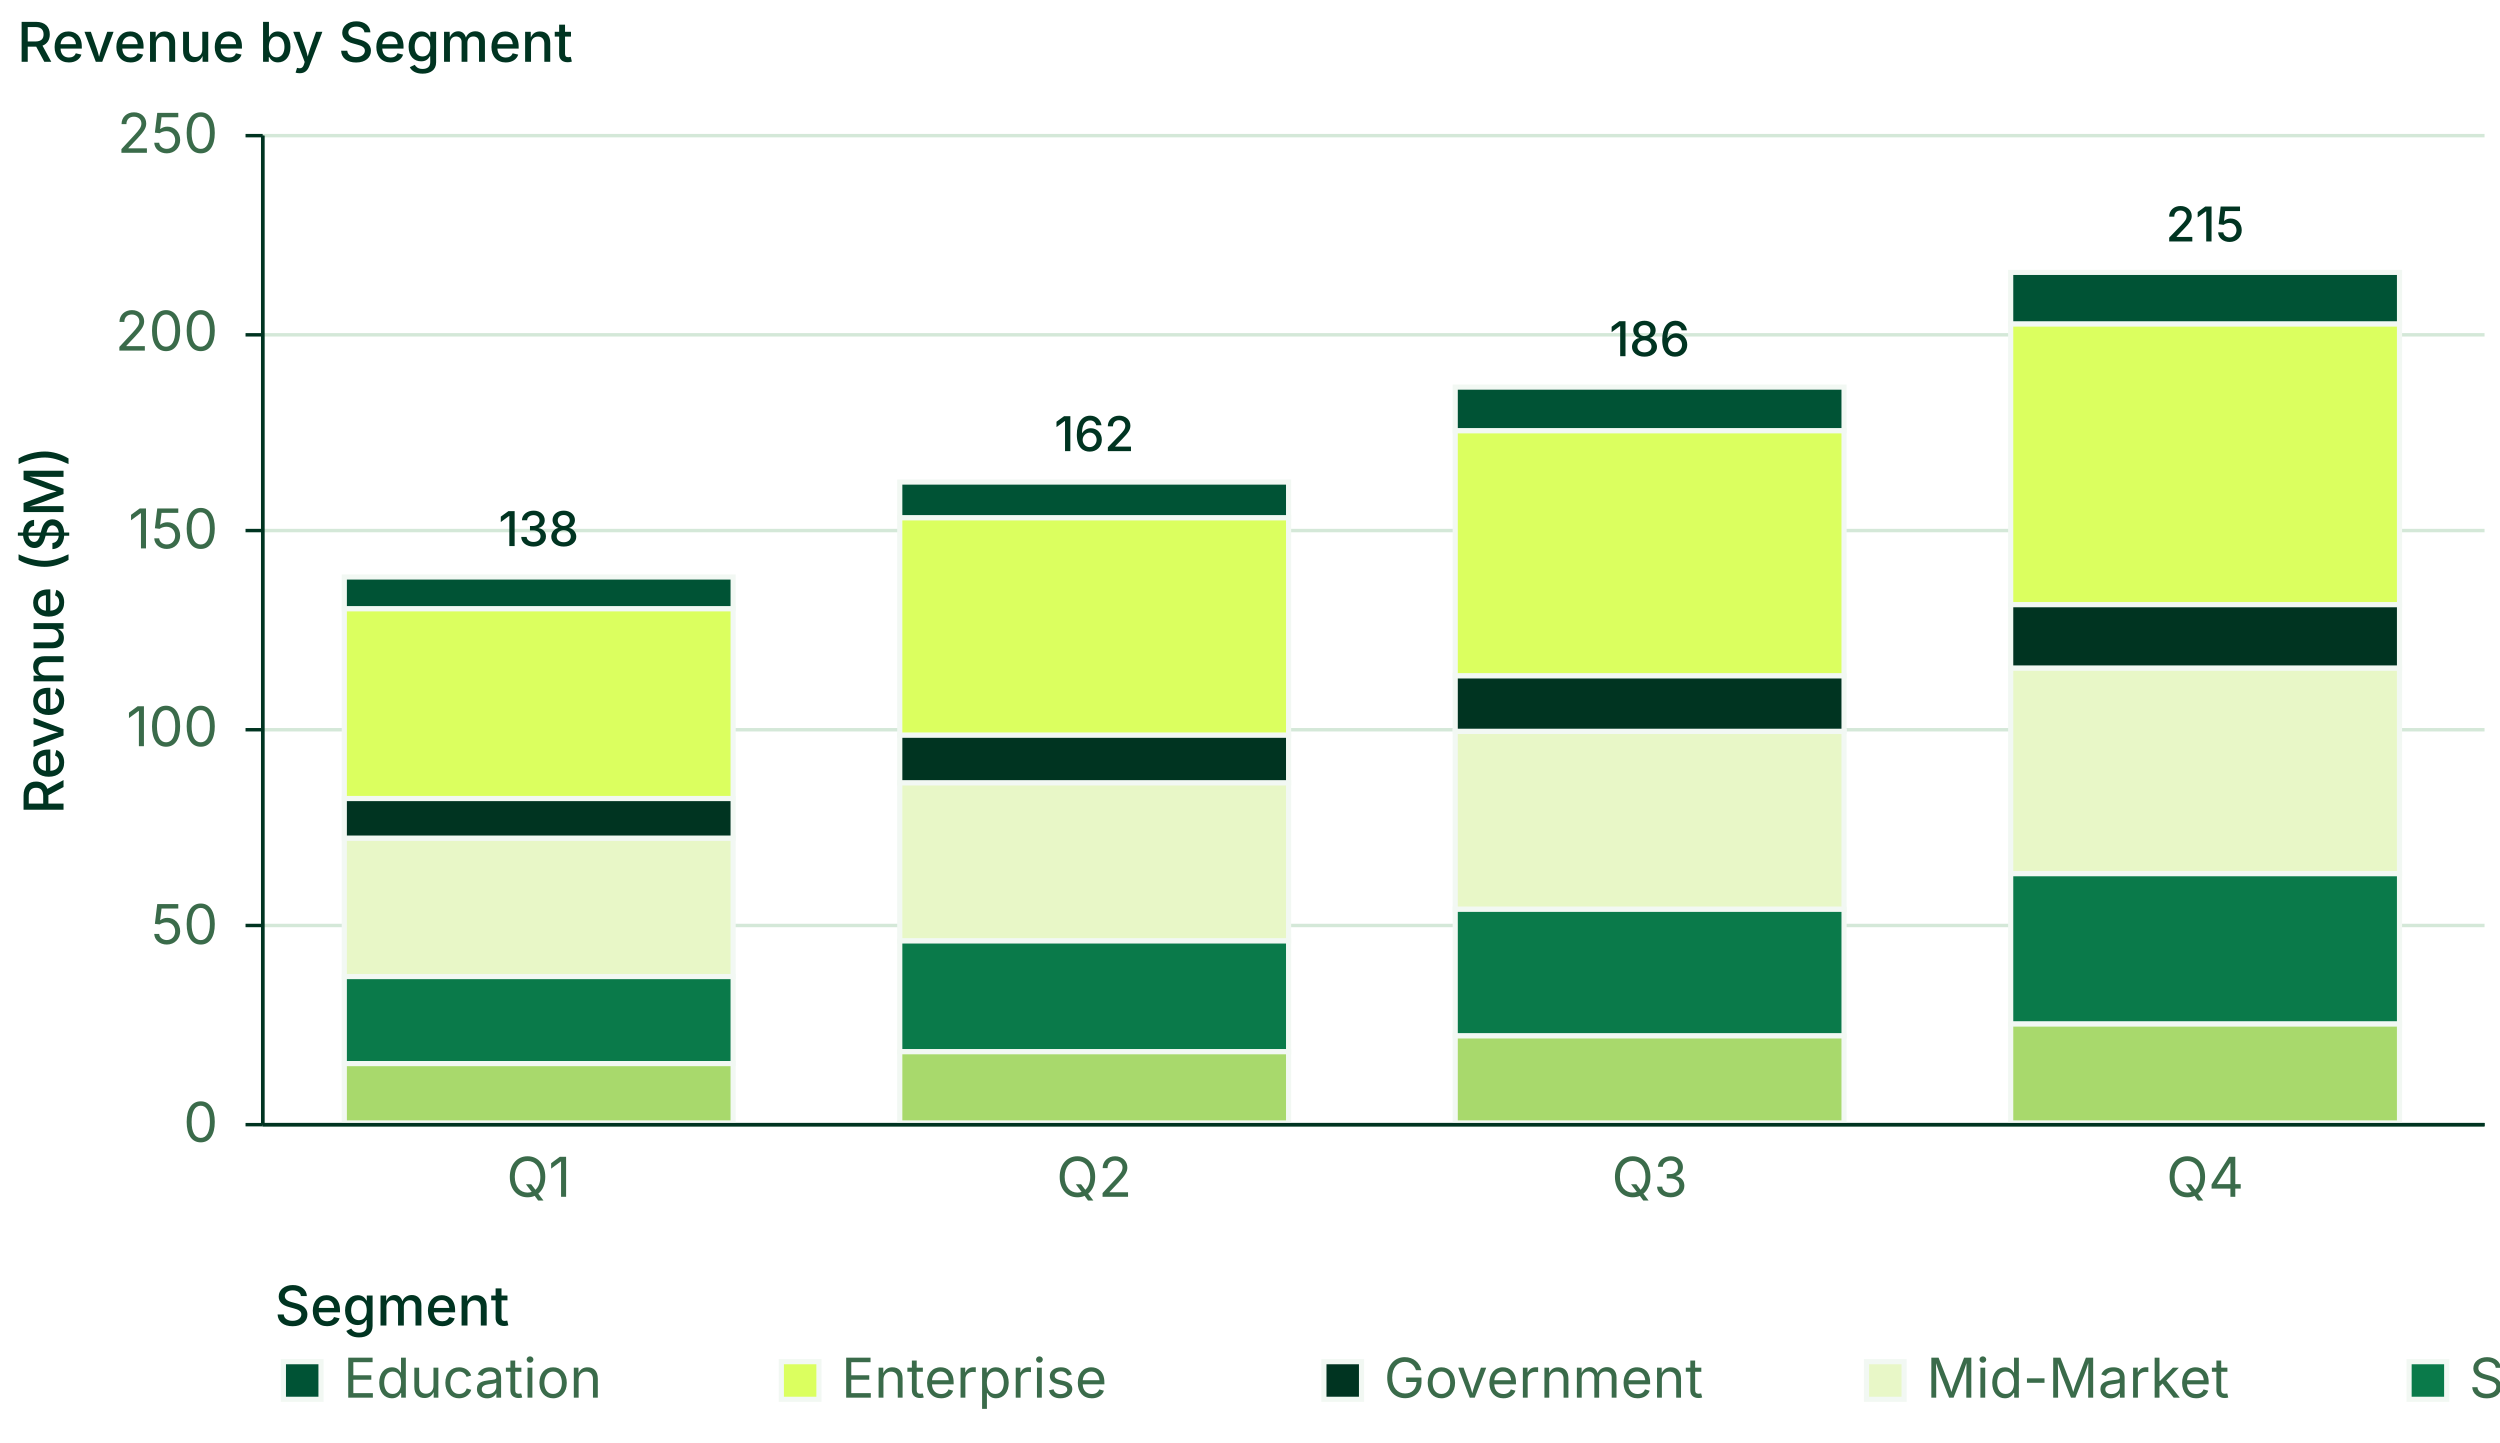
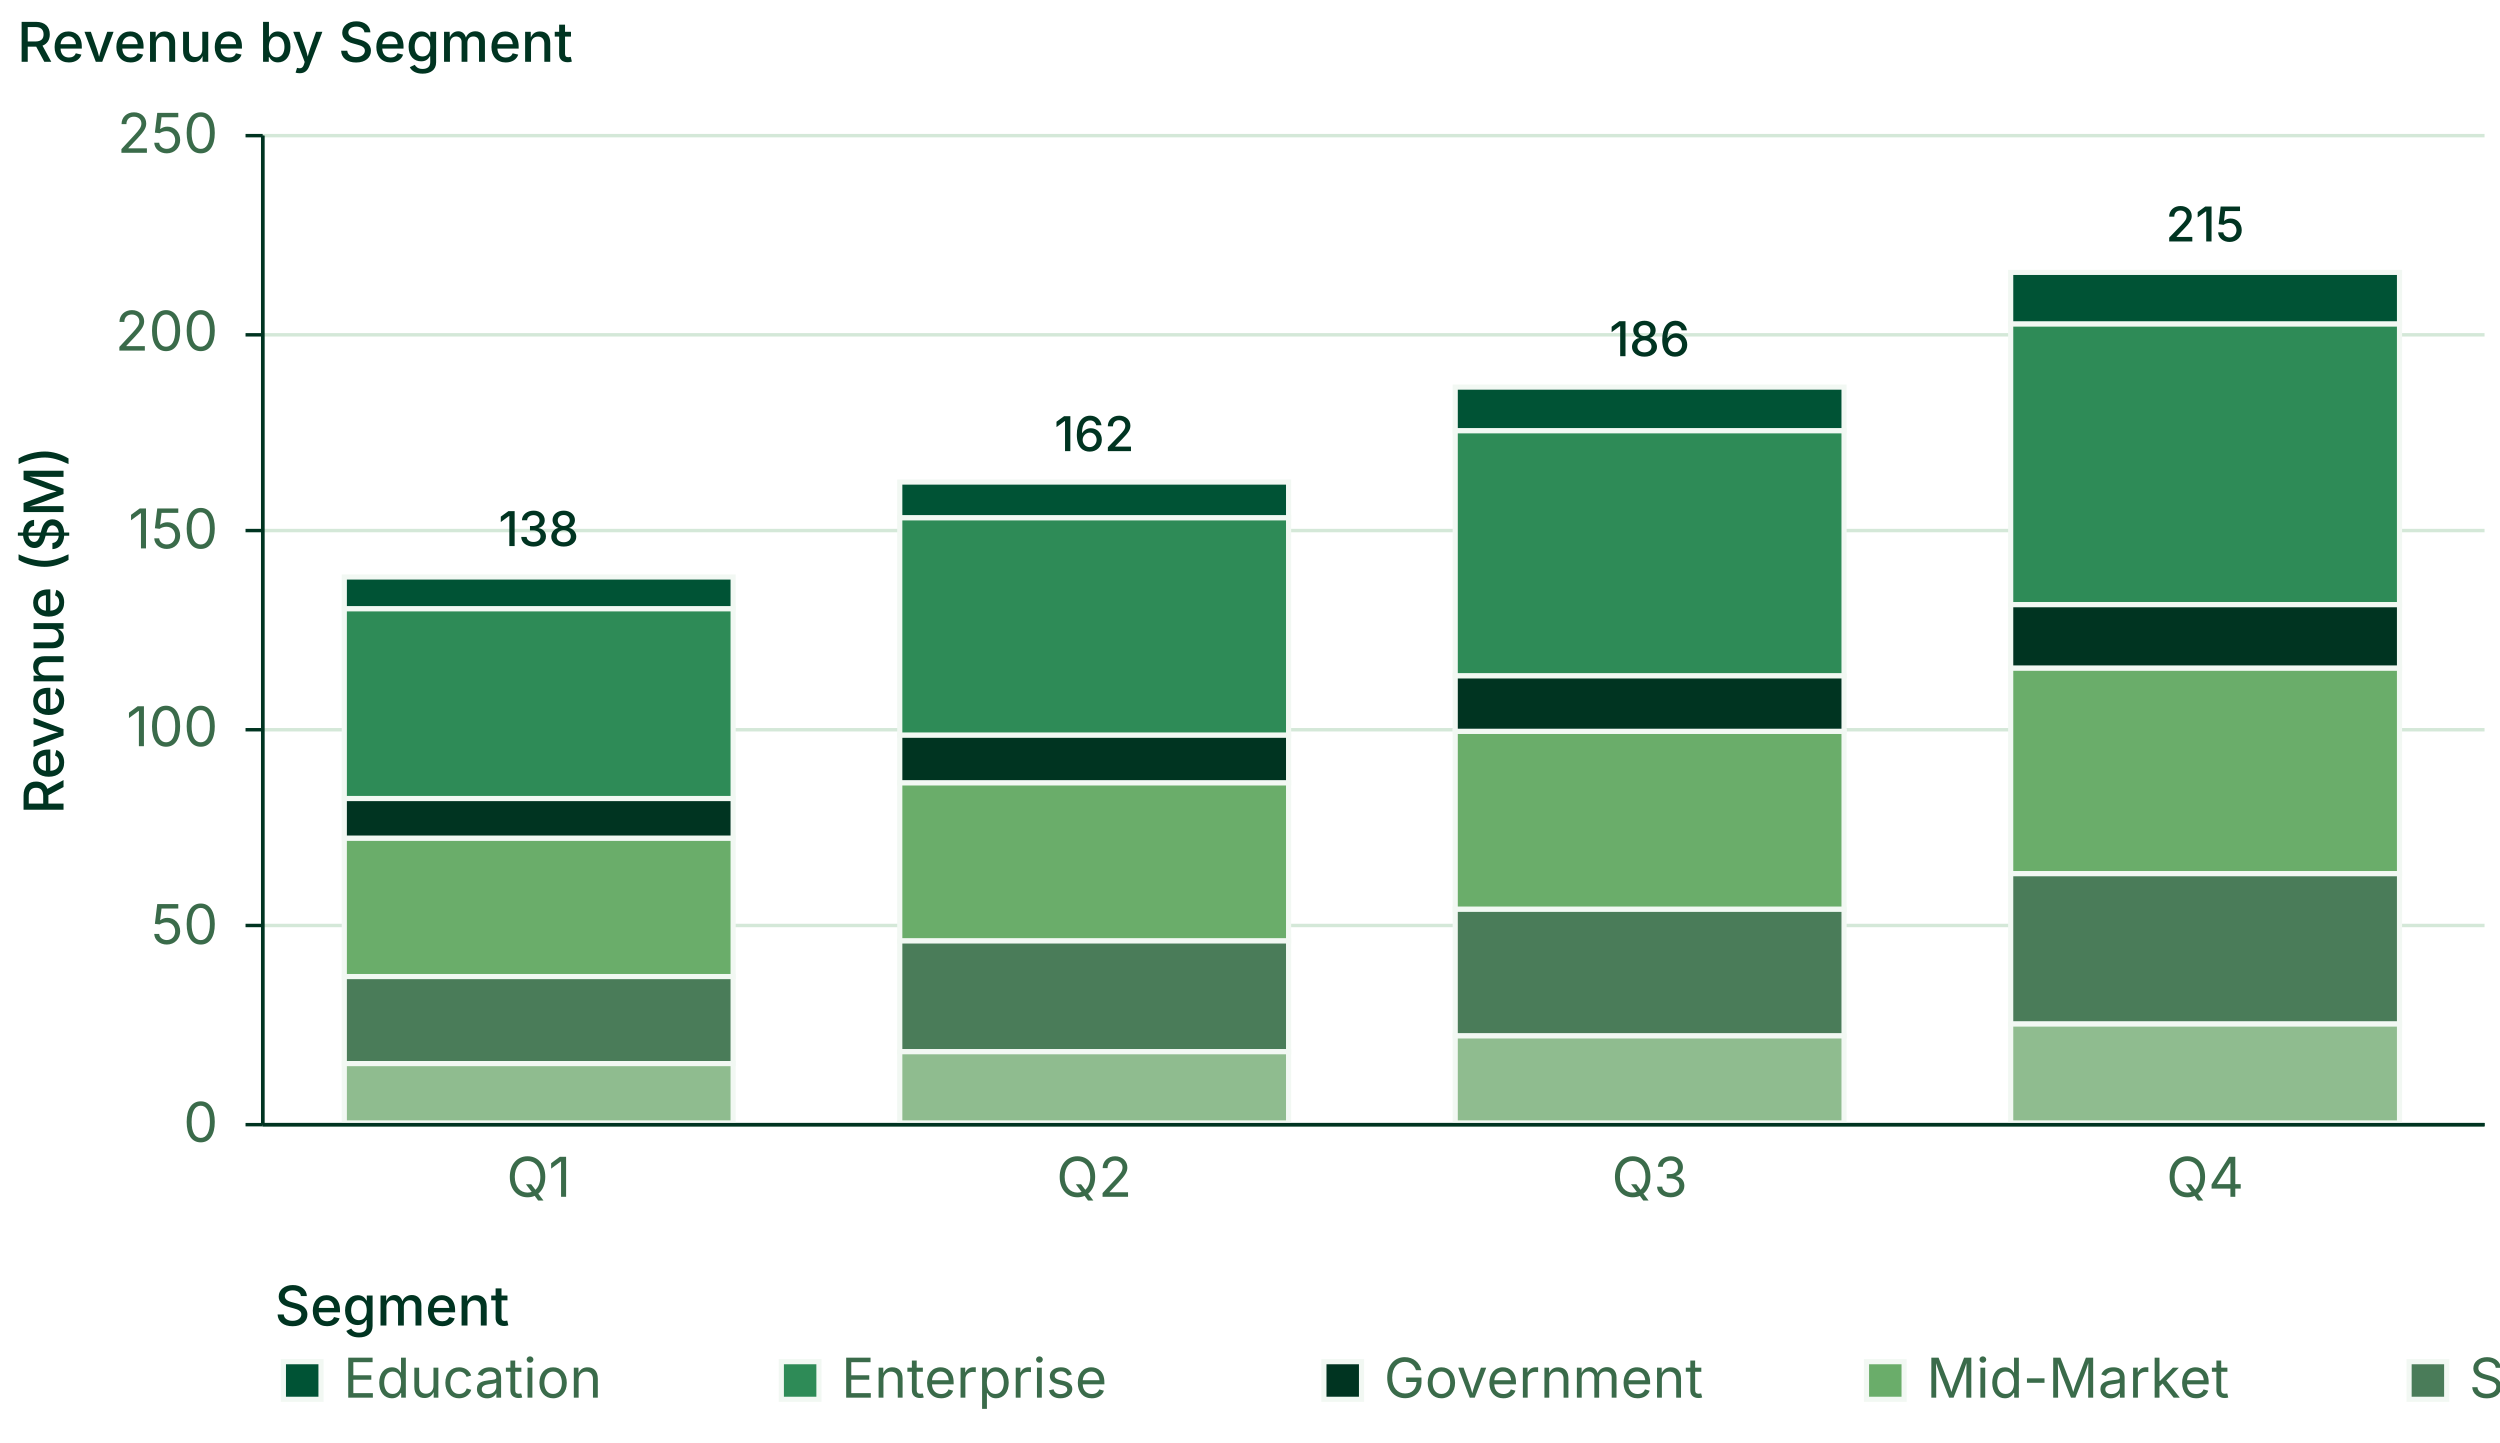
<svg xmlns="http://www.w3.org/2000/svg" version="1.1" class="marks" width="728" height="420" viewBox="0 0 728 420">
  <g fill="none" stroke-miterlimit="10" transform="translate(76,39)">
    <g class="mark-group role-frame root" role="graphics-object" aria-roledescription="group mark container">
      <g transform="translate(0,0)">
        <path class="background" aria-hidden="true" d="M0,0h647v288h-647Z" />
        <g>
          <g class="mark-group role-axis" aria-hidden="true">
            <g transform="translate(0.5,0.5)">
              <path class="background" aria-hidden="true" d="M0,0h0v0h0Z" pointer-events="none" />
              <g>
                <g class="mark-rule role-axis-grid" pointer-events="none">
                  <line transform="translate(0,288)" x2="647" y2="0" stroke="#d4e8d8" stroke-width="1" stroke-dasharray="" opacity="1" />
                  <line transform="translate(0,230)" x2="647" y2="0" stroke="#d4e8d8" stroke-width="1" stroke-dasharray="" opacity="1" />
                  <line transform="translate(0,173)" x2="647" y2="0" stroke="#d4e8d8" stroke-width="1" stroke-dasharray="" opacity="1" />
                  <line transform="translate(0,115)" x2="647" y2="0" stroke="#d4e8d8" stroke-width="1" stroke-dasharray="" opacity="1" />
                  <line transform="translate(0,58)" x2="647" y2="0" stroke="#d4e8d8" stroke-width="1" stroke-dasharray="" opacity="1" />
                  <line transform="translate(0,0)" x2="647" y2="0" stroke="#d4e8d8" stroke-width="1" stroke-dasharray="" opacity="1" />
                </g>
              </g>
              <path class="foreground" aria-hidden="true" d="" pointer-events="none" display="none" />
            </g>
          </g>
          <g class="mark-group role-axis" role="graphics-symbol" aria-roledescription="axis" aria-label="X-axis for a discrete scale with 4 values: Q1, Q2, Q3, Q4">
            <g transform="translate(0.5,288.5)">
              <path class="background" aria-hidden="true" d="M0,0h0v0h0Z" pointer-events="none" />
              <g>
                <g class="mark-text role-axis-label" pointer-events="none">
                  <text text-anchor="middle" transform="translate(80.375,21)" font-family="system-ui, -apple-system, sans-serif" font-size="16px" fill="#3a6b4a" opacity="1">Q1</text>
                  <text text-anchor="middle" transform="translate(242.125,21)" font-family="system-ui, -apple-system, sans-serif" font-size="16px" fill="#3a6b4a" opacity="1">Q2</text>
                  <text text-anchor="middle" transform="translate(403.875,21)" font-family="system-ui, -apple-system, sans-serif" font-size="16px" fill="#3a6b4a" opacity="1">Q3</text>
                  <text text-anchor="middle" transform="translate(565.625,21)" font-family="system-ui, -apple-system, sans-serif" font-size="16px" fill="#3a6b4a" opacity="1">Q4</text>
                </g>
                <g class="mark-rule role-axis-domain" pointer-events="none">
                  <line transform="translate(0,0)" x2="647" y2="0" stroke="#003421" stroke-width="1" opacity="1" />
                </g>
              </g>
              <path class="foreground" aria-hidden="true" d="" pointer-events="none" display="none" />
            </g>
          </g>
          <g class="mark-group role-axis" role="graphics-symbol" aria-roledescription="axis" aria-label="Y-axis titled 'Revenue ($M)' for a linear scale with values from 0 to 250">
            <g transform="translate(0.5,0.5)">
              <path class="background" aria-hidden="true" d="M0,0h0v0h0Z" pointer-events="none" />
              <g>
                <g class="mark-rule role-axis-tick" pointer-events="none">
                  <line transform="translate(0,288)" x2="-5" y2="0" stroke="#003421" stroke-width="1" opacity="1" />
                  <line transform="translate(0,230)" x2="-5" y2="0" stroke="#003421" stroke-width="1" opacity="1" />
                  <line transform="translate(0,173)" x2="-5" y2="0" stroke="#003421" stroke-width="1" opacity="1" />
                  <line transform="translate(0,115)" x2="-5" y2="0" stroke="#003421" stroke-width="1" opacity="1" />
                  <line transform="translate(0,58)" x2="-5" y2="0" stroke="#003421" stroke-width="1" opacity="1" />
                  <line transform="translate(0,0)" x2="-5" y2="0" stroke="#003421" stroke-width="1" opacity="1" />
                </g>
                <g class="mark-text role-axis-label" pointer-events="none">
                  <text text-anchor="end" transform="translate(-13,293)" font-family="system-ui, -apple-system, sans-serif" font-size="16px" fill="#3a6b4a" opacity="1">0</text>
                  <text text-anchor="end" transform="translate(-13,235.4)" font-family="system-ui, -apple-system, sans-serif" font-size="16px" fill="#3a6b4a" opacity="1">50</text>
                  <text text-anchor="end" transform="translate(-13,177.8)" font-family="system-ui, -apple-system, sans-serif" font-size="16px" fill="#3a6b4a" opacity="1">100</text>
                  <text text-anchor="end" transform="translate(-13,120.2)" font-family="system-ui, -apple-system, sans-serif" font-size="16px" fill="#3a6b4a" opacity="1">150</text>
                  <text text-anchor="end" transform="translate(-13,62.6)" font-family="system-ui, -apple-system, sans-serif" font-size="16px" fill="#3a6b4a" opacity="1">200</text>
                  <text text-anchor="end" transform="translate(-13,5)" font-family="system-ui, -apple-system, sans-serif" font-size="16px" fill="#3a6b4a" opacity="1">250</text>
                </g>
                <g class="mark-rule role-axis-domain" pointer-events="none">
                  <line transform="translate(0,288)" x2="0" y2="-288" stroke="#003421" stroke-width="1" opacity="1" />
                </g>
                <g class="mark-text role-axis-title" pointer-events="none">
                  <text text-anchor="middle" transform="translate(-55,144) rotate(-90) translate(0,-3)" font-family="system-ui, -apple-system, sans-serif" font-size="16px" font-weight="500" fill="#003421" opacity="1">Revenue ($M)</text>
                </g>
              </g>
              <path class="foreground" aria-hidden="true" d="" pointer-events="none" display="none" />
            </g>
          </g>
          <g class="mark-rect role-mark layer_0_marks" role="graphics-object" aria-roledescription="rect mark container">
-             <path aria-label="quarter: Q1; Revenue ($M): 48; Segment: Enterprise" role="graphics-symbol" aria-roledescription="bar" d="M24.262,138.24h113.225v55.296h-113.225Z" fill="#DBFF5F" stroke="#f2f8f3" stroke-width="1.5" />
-             <path aria-label="quarter: Q1; Revenue ($M): 35; Segment: Mid-Market" role="graphics-symbol" aria-roledescription="bar" d="M24.262,205.056h113.225v40.32h-113.225Z" fill="#E8F7C7" stroke="#f2f8f3" stroke-width="1.5" />
-             <path aria-label="quarter: Q1; Revenue ($M): 22; Segment: SMB" role="graphics-symbol" aria-roledescription="bar" d="M24.262,245.376h113.225v25.344h-113.225Z" fill="#0a7a4a" stroke="#f2f8f3" stroke-width="1.5" />
-             <path aria-label="quarter: Q1; Revenue ($M): 15; Segment: Startup" role="graphics-symbol" aria-roledescription="bar" d="M24.262,270.72h113.225v17.28h-113.225Z" fill="#a8d96c" stroke="#f2f8f3" stroke-width="1.5" />
+             <path aria-label="quarter: Q1; Revenue ($M): 48; Segment: Enterprise" role="graphics-symbol" aria-roledescription="bar" d="M24.262,138.24h113.225v55.296h-113.225Z" fill="#2e8b57" stroke="#f2f8f3" stroke-width="1.5" />
+             <path aria-label="quarter: Q1; Revenue ($M): 35; Segment: Mid-Market" role="graphics-symbol" aria-roledescription="bar" d="M24.262,205.056h113.225v40.32h-113.225Z" fill="#6aad6a" stroke="#f2f8f3" stroke-width="1.5" />
+             <path aria-label="quarter: Q1; Revenue ($M): 22; Segment: SMB" role="graphics-symbol" aria-roledescription="bar" d="M24.262,245.376h113.225v25.344h-113.225Z" fill="#4a7c59" stroke="#f2f8f3" stroke-width="1.5" />
+             <path aria-label="quarter: Q1; Revenue ($M): 15; Segment: Startup" role="graphics-symbol" aria-roledescription="bar" d="M24.262,270.72h113.225v17.28h-113.225Z" fill="#8fbc8f" stroke="#f2f8f3" stroke-width="1.5" />
            <path aria-label="quarter: Q1; Revenue ($M): 10; Segment: Government" role="graphics-symbol" aria-roledescription="bar" d="M24.262,193.536h113.225v11.52h-113.225Z" fill="#003421" stroke="#f2f8f3" stroke-width="1.5" />
            <path aria-label="quarter: Q1; Revenue ($M): 8; Segment: Education" role="graphics-symbol" aria-roledescription="bar" d="M24.262,129.024h113.225v9.216h-113.225Z" fill="#005335" stroke="#f2f8f3" stroke-width="1.5" />
-             <path aria-label="quarter: Q2; Revenue ($M): 55; Segment: Enterprise" role="graphics-symbol" aria-roledescription="bar" d="M186.012,111.744h113.225v63.36h-113.225Z" fill="#DBFF5F" stroke="#f2f8f3" stroke-width="1.5" />
-             <path aria-label="quarter: Q2; Revenue ($M): 40; Segment: Mid-Market" role="graphics-symbol" aria-roledescription="bar" d="M186.012,188.928h113.225v46.08h-113.225Z" fill="#E8F7C7" stroke="#f2f8f3" stroke-width="1.5" />
-             <path aria-label="quarter: Q2; Revenue ($M): 28; Segment: SMB" role="graphics-symbol" aria-roledescription="bar" d="M186.012,235.008h113.225v32.256h-113.225Z" fill="#0a7a4a" stroke="#f2f8f3" stroke-width="1.5" />
-             <path aria-label="quarter: Q2; Revenue ($M): 18; Segment: Startup" role="graphics-symbol" aria-roledescription="bar" d="M186.012,267.264h113.225v20.736h-113.225Z" fill="#a8d96c" stroke="#f2f8f3" stroke-width="1.5" />
+             <path aria-label="quarter: Q2; Revenue ($M): 55; Segment: Enterprise" role="graphics-symbol" aria-roledescription="bar" d="M186.012,111.744h113.225v63.36h-113.225Z" fill="#2e8b57" stroke="#f2f8f3" stroke-width="1.5" />
+             <path aria-label="quarter: Q2; Revenue ($M): 40; Segment: Mid-Market" role="graphics-symbol" aria-roledescription="bar" d="M186.012,188.928h113.225v46.08h-113.225Z" fill="#6aad6a" stroke="#f2f8f3" stroke-width="1.5" />
+             <path aria-label="quarter: Q2; Revenue ($M): 28; Segment: SMB" role="graphics-symbol" aria-roledescription="bar" d="M186.012,235.008h113.225v32.256h-113.225Z" fill="#4a7c59" stroke="#f2f8f3" stroke-width="1.5" />
+             <path aria-label="quarter: Q2; Revenue ($M): 18; Segment: Startup" role="graphics-symbol" aria-roledescription="bar" d="M186.012,267.264h113.225v20.736h-113.225Z" fill="#8fbc8f" stroke="#f2f8f3" stroke-width="1.5" />
            <path aria-label="quarter: Q2; Revenue ($M): 12; Segment: Government" role="graphics-symbol" aria-roledescription="bar" d="M186.012,175.104h113.225v13.824h-113.225Z" fill="#003421" stroke="#f2f8f3" stroke-width="1.5" />
            <path aria-label="quarter: Q2; Revenue ($M): 9; Segment: Education" role="graphics-symbol" aria-roledescription="bar" d="M186.012,101.376h113.225v10.368h-113.225Z" fill="#005335" stroke="#f2f8f3" stroke-width="1.5" />
-             <path aria-label="quarter: Q3; Revenue ($M): 62; Segment: Enterprise" role="graphics-symbol" aria-roledescription="bar" d="M347.762,86.4h113.225v71.424h-113.225Z" fill="#DBFF5F" stroke="#f2f8f3" stroke-width="1.5" />
-             <path aria-label="quarter: Q3; Revenue ($M): 45; Segment: Mid-Market" role="graphics-symbol" aria-roledescription="bar" d="M347.762,173.952h113.225v51.84h-113.225Z" fill="#E8F7C7" stroke="#f2f8f3" stroke-width="1.5" />
-             <path aria-label="quarter: Q3; Revenue ($M): 32; Segment: SMB" role="graphics-symbol" aria-roledescription="bar" d="M347.762,225.792h113.225v36.864h-113.225Z" fill="#0a7a4a" stroke="#f2f8f3" stroke-width="1.5" />
-             <path aria-label="quarter: Q3; Revenue ($M): 22; Segment: Startup" role="graphics-symbol" aria-roledescription="bar" d="M347.762,262.656h113.225v25.344h-113.225Z" fill="#a8d96c" stroke="#f2f8f3" stroke-width="1.5" />
+             <path aria-label="quarter: Q3; Revenue ($M): 62; Segment: Enterprise" role="graphics-symbol" aria-roledescription="bar" d="M347.762,86.4h113.225v71.424h-113.225Z" fill="#2e8b57" stroke="#f2f8f3" stroke-width="1.5" />
+             <path aria-label="quarter: Q3; Revenue ($M): 45; Segment: Mid-Market" role="graphics-symbol" aria-roledescription="bar" d="M347.762,173.952h113.225v51.84h-113.225Z" fill="#6aad6a" stroke="#f2f8f3" stroke-width="1.5" />
+             <path aria-label="quarter: Q3; Revenue ($M): 32; Segment: SMB" role="graphics-symbol" aria-roledescription="bar" d="M347.762,225.792h113.225v36.864h-113.225Z" fill="#4a7c59" stroke="#f2f8f3" stroke-width="1.5" />
+             <path aria-label="quarter: Q3; Revenue ($M): 22; Segment: Startup" role="graphics-symbol" aria-roledescription="bar" d="M347.762,262.656h113.225v25.344h-113.225Z" fill="#8fbc8f" stroke="#f2f8f3" stroke-width="1.5" />
            <path aria-label="quarter: Q3; Revenue ($M): 14; Segment: Government" role="graphics-symbol" aria-roledescription="bar" d="M347.762,157.824h113.225v16.128h-113.225Z" fill="#003421" stroke="#f2f8f3" stroke-width="1.5" />
            <path aria-label="quarter: Q3; Revenue ($M): 11; Segment: Education" role="graphics-symbol" aria-roledescription="bar" d="M347.762,73.728h113.225v12.672h-113.225Z" fill="#005335" stroke="#f2f8f3" stroke-width="1.5" />
-             <path aria-label="quarter: Q4; Revenue ($M): 71; Segment: Enterprise" role="graphics-symbol" aria-roledescription="bar" d="M509.512,55.296h113.225v81.792h-113.225Z" fill="#DBFF5F" stroke="#f2f8f3" stroke-width="1.5" />
-             <path aria-label="quarter: Q4; Revenue ($M): 52; Segment: Mid-Market" role="graphics-symbol" aria-roledescription="bar" d="M509.512,155.52h113.225v59.904h-113.225Z" fill="#E8F7C7" stroke="#f2f8f3" stroke-width="1.5" />
-             <path aria-label="quarter: Q4; Revenue ($M): 38; Segment: SMB" role="graphics-symbol" aria-roledescription="bar" d="M509.512,215.424h113.225v43.776h-113.225Z" fill="#0a7a4a" stroke="#f2f8f3" stroke-width="1.5" />
-             <path aria-label="quarter: Q4; Revenue ($M): 25; Segment: Startup" role="graphics-symbol" aria-roledescription="bar" d="M509.512,259.2h113.225v28.8h-113.225Z" fill="#a8d96c" stroke="#f2f8f3" stroke-width="1.5" />
+             <path aria-label="quarter: Q4; Revenue ($M): 71; Segment: Enterprise" role="graphics-symbol" aria-roledescription="bar" d="M509.512,55.296h113.225v81.792h-113.225Z" fill="#2e8b57" stroke="#f2f8f3" stroke-width="1.5" />
+             <path aria-label="quarter: Q4; Revenue ($M): 52; Segment: Mid-Market" role="graphics-symbol" aria-roledescription="bar" d="M509.512,155.52h113.225v59.904h-113.225Z" fill="#6aad6a" stroke="#f2f8f3" stroke-width="1.5" />
+             <path aria-label="quarter: Q4; Revenue ($M): 38; Segment: SMB" role="graphics-symbol" aria-roledescription="bar" d="M509.512,215.424h113.225v43.776h-113.225Z" fill="#4a7c59" stroke="#f2f8f3" stroke-width="1.5" />
+             <path aria-label="quarter: Q4; Revenue ($M): 25; Segment: Startup" role="graphics-symbol" aria-roledescription="bar" d="M509.512,259.2h113.225v28.8h-113.225Z" fill="#8fbc8f" stroke="#f2f8f3" stroke-width="1.5" />
            <path aria-label="quarter: Q4; Revenue ($M): 16; Segment: Government" role="graphics-symbol" aria-roledescription="bar" d="M509.512,137.088h113.225v18.432h-113.225Z" fill="#003421" stroke="#f2f8f3" stroke-width="1.5" />
            <path aria-label="quarter: Q4; Revenue ($M): 13; Segment: Education" role="graphics-symbol" aria-roledescription="bar" d="M509.512,40.32h113.225v14.976h-113.225Z" fill="#005335" stroke="#f2f8f3" stroke-width="1.5" />
          </g>
          <g class="mark-text role-mark layer_1_marks" role="graphics-object" aria-roledescription="text mark container">
            <text aria-label="quarter: Q1; Sum of revenue: 138" role="graphics-symbol" aria-roledescription="text mark" text-anchor="middle" transform="translate(80.875,120.024)" font-family="system-ui, -apple-system, sans-serif" font-size="14px" font-weight="500" fill="#003421">138</text>
            <text aria-label="quarter: Q2; Sum of revenue: 162" role="graphics-symbol" aria-roledescription="text mark" text-anchor="middle" transform="translate(242.625,92.376)" font-family="system-ui, -apple-system, sans-serif" font-size="14px" font-weight="500" fill="#003421">162</text>
            <text aria-label="quarter: Q3; Sum of revenue: 186" role="graphics-symbol" aria-roledescription="text mark" text-anchor="middle" transform="translate(404.375,64.728)" font-family="system-ui, -apple-system, sans-serif" font-size="14px" font-weight="500" fill="#003421">186</text>
            <text aria-label="quarter: Q4; Sum of revenue: 215" role="graphics-symbol" aria-roledescription="text mark" text-anchor="middle" transform="translate(566.125,31.32)" font-family="system-ui, -apple-system, sans-serif" font-size="14px" font-weight="500" fill="#003421">215</text>
          </g>
          <g class="mark-group role-legend" role="graphics-symbol" aria-roledescription="legend" aria-label="Symbol legend titled 'Segment' for fill color with 6 values: Education, Enterprise, Government, Mid-Market, SMB, Startup">
            <g transform="translate(0,330)">
              <path class="background" aria-hidden="true" d="M0.5,0.5h804v45h-804Z" pointer-events="none" />
              <g>
                <g class="mark-group role-legend-entry">
                  <g transform="translate(4,25)">
                    <path class="background" aria-hidden="true" d="M0,0h0v0h0Z" pointer-events="none" />
                    <g>
                      <g class="mark-group role-scope" role="graphics-object" aria-roledescription="group mark container">
                        <g transform="translate(0,0)">
                          <path class="background" aria-hidden="true" d="M0,0h135v16h-135Z" pointer-events="none" opacity="1" />
                          <g>
                            <g class="mark-symbol role-legend-symbol" pointer-events="none">
                              <path transform="translate(8,8)" d="M-5.477,-5.477h10.954v10.954h-10.954Z" fill="#005335" stroke="#f2f8f3" stroke-width="1.5" opacity="1" />
                            </g>
                            <g class="mark-text role-legend-label" pointer-events="none">
                              <text text-anchor="start" transform="translate(20,13)" font-family="system-ui, -apple-system, sans-serif" font-size="16px" fill="#3a6b4a" opacity="1">Education</text>
                            </g>
                          </g>
                          <path class="foreground" aria-hidden="true" d="" pointer-events="none" display="none" />
                        </g>
                        <g transform="translate(145,0)">
                          <path class="background" aria-hidden="true" d="M0,0h148v16h-148Z" pointer-events="none" opacity="1" />
                          <g>
                            <g class="mark-symbol role-legend-symbol" pointer-events="none">
-                               <path transform="translate(8,8)" d="M-5.477,-5.477h10.954v10.954h-10.954Z" fill="#DBFF5F" stroke="#f2f8f3" stroke-width="1.5" opacity="1" />
+                               <path transform="translate(8,8)" d="M-5.477,-5.477h10.954v10.954h-10.954Z" fill="#2e8b57" stroke="#f2f8f3" stroke-width="1.5" opacity="1" />
                            </g>
                            <g class="mark-text role-legend-label" pointer-events="none">
                              <text text-anchor="start" transform="translate(20,13)" font-family="system-ui, -apple-system, sans-serif" font-size="16px" fill="#3a6b4a" opacity="1">Enterprise</text>
                            </g>
                          </g>
                          <path class="foreground" aria-hidden="true" d="" pointer-events="none" display="none" />
                        </g>
                        <g transform="translate(303,0)">
                          <path class="background" aria-hidden="true" d="M0,0h148v16h-148Z" pointer-events="none" opacity="1" />
                          <g>
                            <g class="mark-symbol role-legend-symbol" pointer-events="none">
                              <path transform="translate(8,8)" d="M-5.477,-5.477h10.954v10.954h-10.954Z" fill="#003421" stroke="#f2f8f3" stroke-width="1.5" opacity="1" />
                            </g>
                            <g class="mark-text role-legend-label" pointer-events="none">
                              <text text-anchor="start" transform="translate(20,13)" font-family="system-ui, -apple-system, sans-serif" font-size="16px" fill="#3a6b4a" opacity="1">Government</text>
                            </g>
                          </g>
                          <path class="foreground" aria-hidden="true" d="" pointer-events="none" display="none" />
                        </g>
                        <g transform="translate(461,0)">
                          <path class="background" aria-hidden="true" d="M0,0h148v16h-148Z" pointer-events="none" opacity="1" />
                          <g>
                            <g class="mark-symbol role-legend-symbol" pointer-events="none">
-                               <path transform="translate(8,8)" d="M-5.477,-5.477h10.954v10.954h-10.954Z" fill="#E8F7C7" stroke="#f2f8f3" stroke-width="1.5" opacity="1" />
+                               <path transform="translate(8,8)" d="M-5.477,-5.477h10.954v10.954h-10.954Z" fill="#6aad6a" stroke="#f2f8f3" stroke-width="1.5" opacity="1" />
                            </g>
                            <g class="mark-text role-legend-label" pointer-events="none">
                              <text text-anchor="start" transform="translate(20,13)" font-family="system-ui, -apple-system, sans-serif" font-size="16px" fill="#3a6b4a" opacity="1">Mid-Market</text>
                            </g>
                          </g>
                          <path class="foreground" aria-hidden="true" d="" pointer-events="none" display="none" />
                        </g>
                        <g transform="translate(619,0)">
                          <path class="background" aria-hidden="true" d="M0,0h58v16h-58Z" pointer-events="none" opacity="1" />
                          <g>
                            <g class="mark-symbol role-legend-symbol" pointer-events="none">
-                               <path transform="translate(8,8)" d="M-5.477,-5.477h10.954v10.954h-10.954Z" fill="#0a7a4a" stroke="#f2f8f3" stroke-width="1.5" opacity="1" />
+                               <path transform="translate(8,8)" d="M-5.477,-5.477h10.954v10.954h-10.954Z" fill="#4a7c59" stroke="#f2f8f3" stroke-width="1.5" opacity="1" />
                            </g>
                            <g class="mark-text role-legend-label" pointer-events="none">
                              <text text-anchor="start" transform="translate(20,13)" font-family="system-ui, -apple-system, sans-serif" font-size="16px" fill="#3a6b4a" opacity="1">SMB</text>
                            </g>
                          </g>
                          <path class="foreground" aria-hidden="true" d="" pointer-events="none" display="none" />
                        </g>
                        <g transform="translate(687,0)">
                          <path class="background" aria-hidden="true" d="M0,0h109v16h-109Z" pointer-events="none" opacity="1" />
                          <g>
                            <g class="mark-symbol role-legend-symbol" pointer-events="none">
-                               <path transform="translate(8,8)" d="M-5.477,-5.477h10.954v10.954h-10.954Z" fill="#a8d96c" stroke="#f2f8f3" stroke-width="1.5" opacity="1" />
+                               <path transform="translate(8,8)" d="M-5.477,-5.477h10.954v10.954h-10.954Z" fill="#8fbc8f" stroke="#f2f8f3" stroke-width="1.5" opacity="1" />
                            </g>
                            <g class="mark-text role-legend-label" pointer-events="none">
                              <text text-anchor="start" transform="translate(20,13)" font-family="system-ui, -apple-system, sans-serif" font-size="16px" fill="#3a6b4a" opacity="1">Startup</text>
                            </g>
                          </g>
                          <path class="foreground" aria-hidden="true" d="" pointer-events="none" display="none" />
                        </g>
                      </g>
                    </g>
                    <path class="foreground" aria-hidden="true" d="" pointer-events="none" display="none" />
                  </g>
                </g>
                <g class="mark-text role-legend-title" pointer-events="none">
                  <text text-anchor="start" transform="translate(4,17)" font-family="system-ui, -apple-system, sans-serif" font-size="16px" font-weight="500" fill="#003421" opacity="1">Segment</text>
                </g>
              </g>
              <path class="foreground" aria-hidden="true" d="" pointer-events="none" display="none" />
            </g>
          </g>
          <g class="axis-domain-overlay">
            <g transform="translate(0.5,288.5)">
              <g class="mark-rule role-axis-domain" pointer-events="none">
                <line transform="translate(0,0)" x2="647" y2="0" stroke="#003421" stroke-width="1" opacity="1" />
              </g>
            </g>
            <g transform="translate(0.5,0.5)">
              <g class="mark-rule role-axis-domain" pointer-events="none">
                <line transform="translate(0,288)" x2="0" y2="-288" stroke="#003421" stroke-width="1" opacity="1" />
              </g>
            </g>
          </g>
          <g class="mark-group role-title">
            <g transform="translate(-71,-34)">
              <path class="background" aria-hidden="true" d="M0,0h0v0h0Z" pointer-events="none" />
              <g>
                <g class="mark-text role-title-text" role="graphics-symbol" aria-roledescription="title" aria-label="Title text 'Revenue by Segment'" pointer-events="none">
                  <text text-anchor="start" transform="translate(0,13)" font-family="system-ui, -apple-system, sans-serif" font-size="16px" font-weight="500" fill="#003421" opacity="1">Revenue by Segment</text>
                </g>
              </g>
              <path class="foreground" aria-hidden="true" d="" pointer-events="none" display="none" />
            </g>
          </g>
        </g>
        <path class="foreground" aria-hidden="true" d="" display="none" />
      </g>
    </g>
  </g>
</svg>
